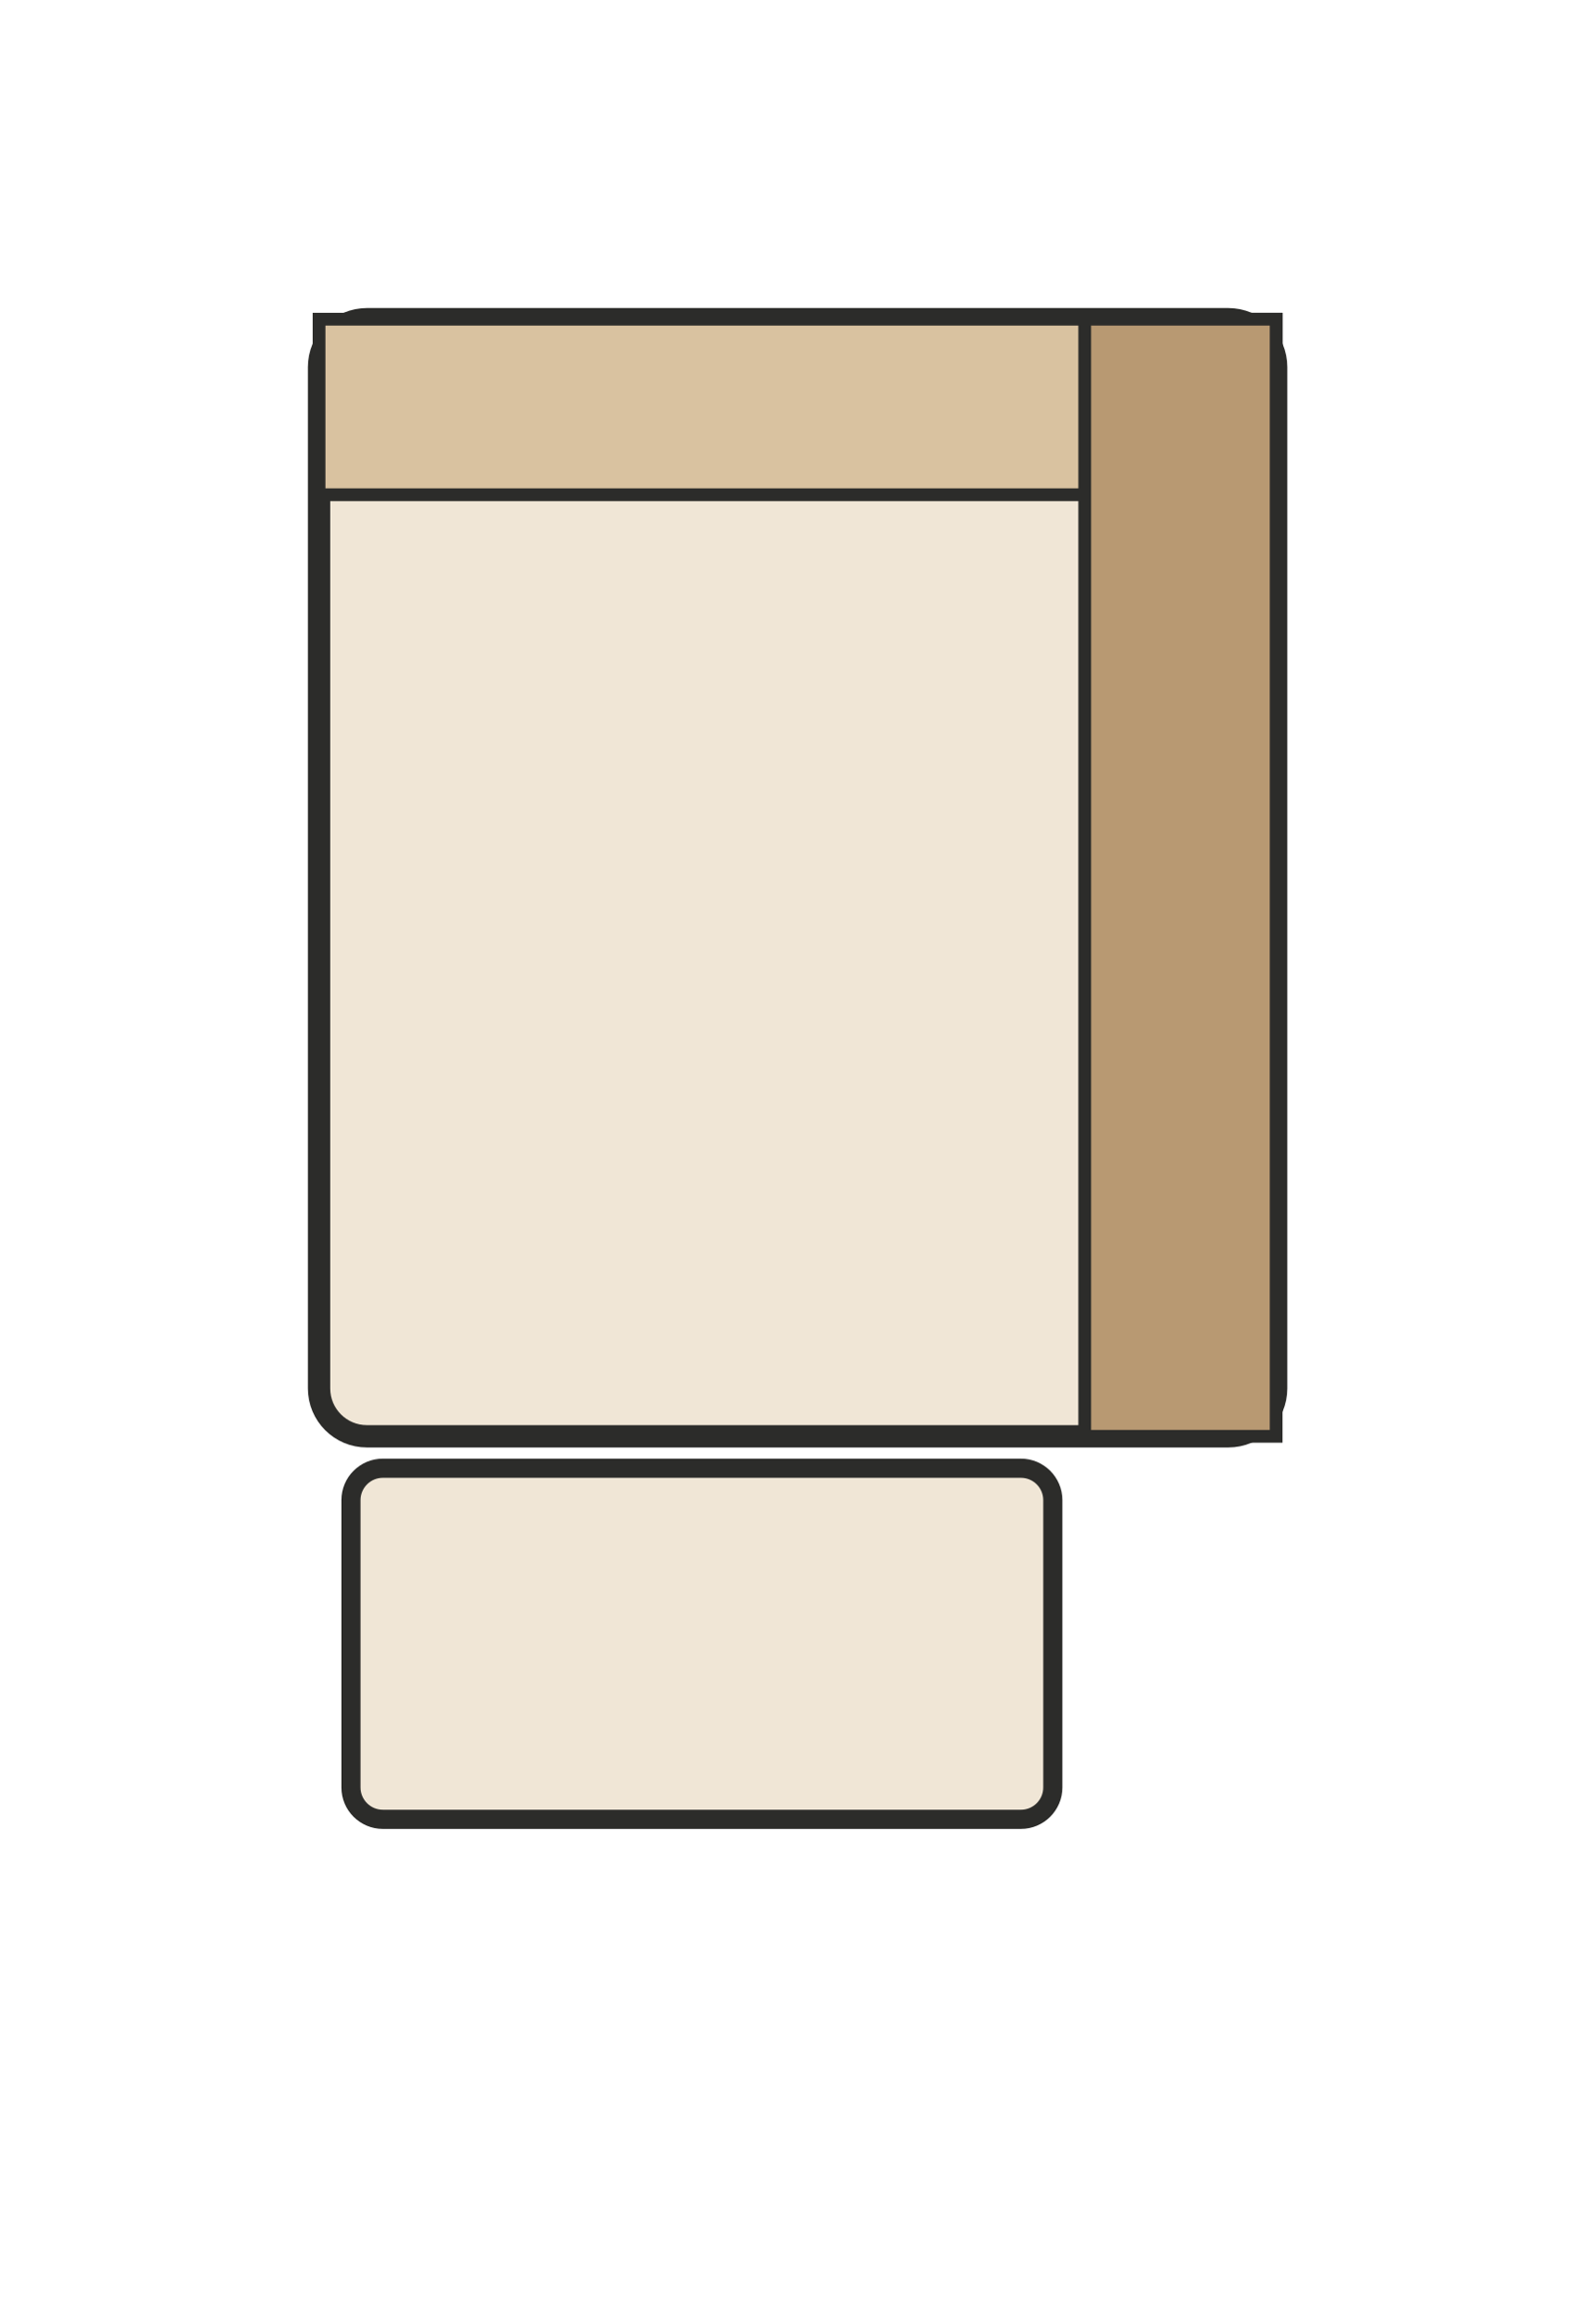
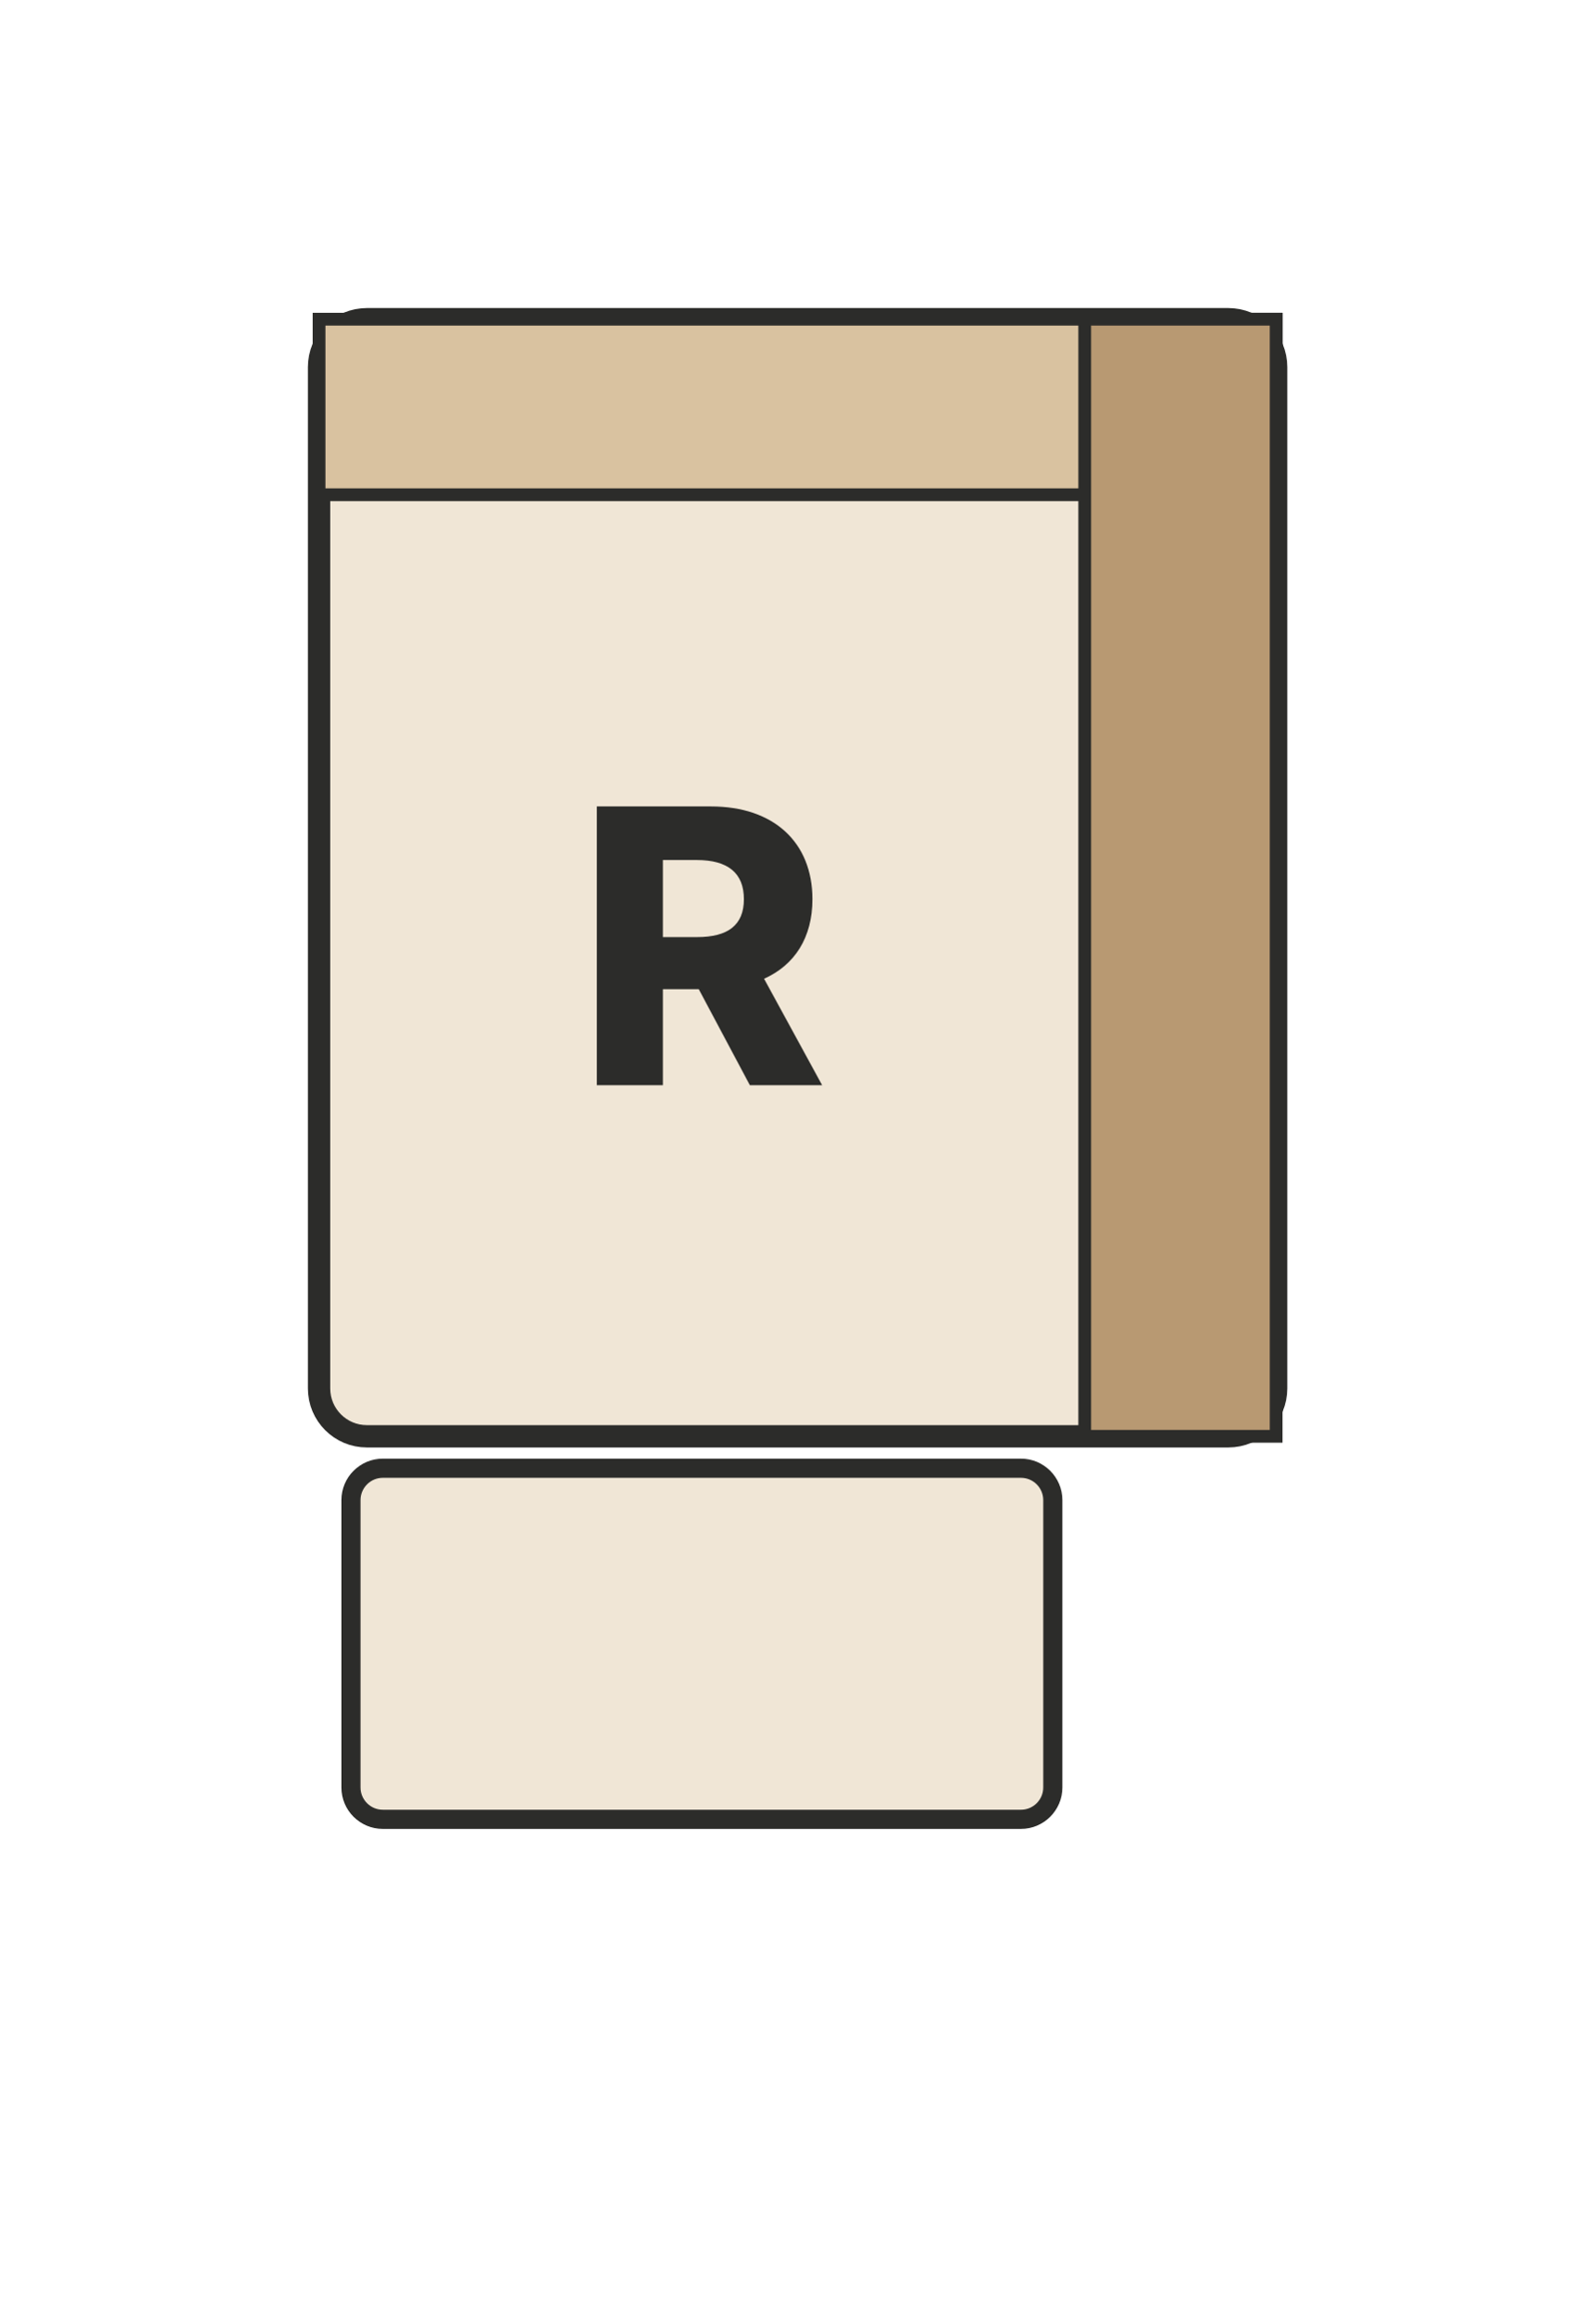
<svg xmlns="http://www.w3.org/2000/svg" viewBox="0 0 100 145" width="100" height="145">
  <g transform="translate(20,20)">
    <rect x="0" y="0" width="60" height="70" rx="3" fill="#F0E6D6" stroke="#2C2C2A" stroke-width="1.4" />
    <rect x="0" y="0" width="60" height="11" fill="#D9C2A0" stroke="#2C2C2A" stroke-width="0.8" />
    <rect x="48" y="0" width="12" height="70" fill="#B89972" stroke="#2C2C2A" stroke-width="0.8" />
+     <text x="24" y="48" font-family="system-ui, -apple-system, sans-serif" font-size="24" font-weight="800" fill="#2C2C2A" text-anchor="middle">R</text>
    <rect x="2" y="72" width="44" height="22" rx="2" fill="#F0E6D6" stroke="#2C2C2A" stroke-width="1.2" />
  </g>
</svg>
